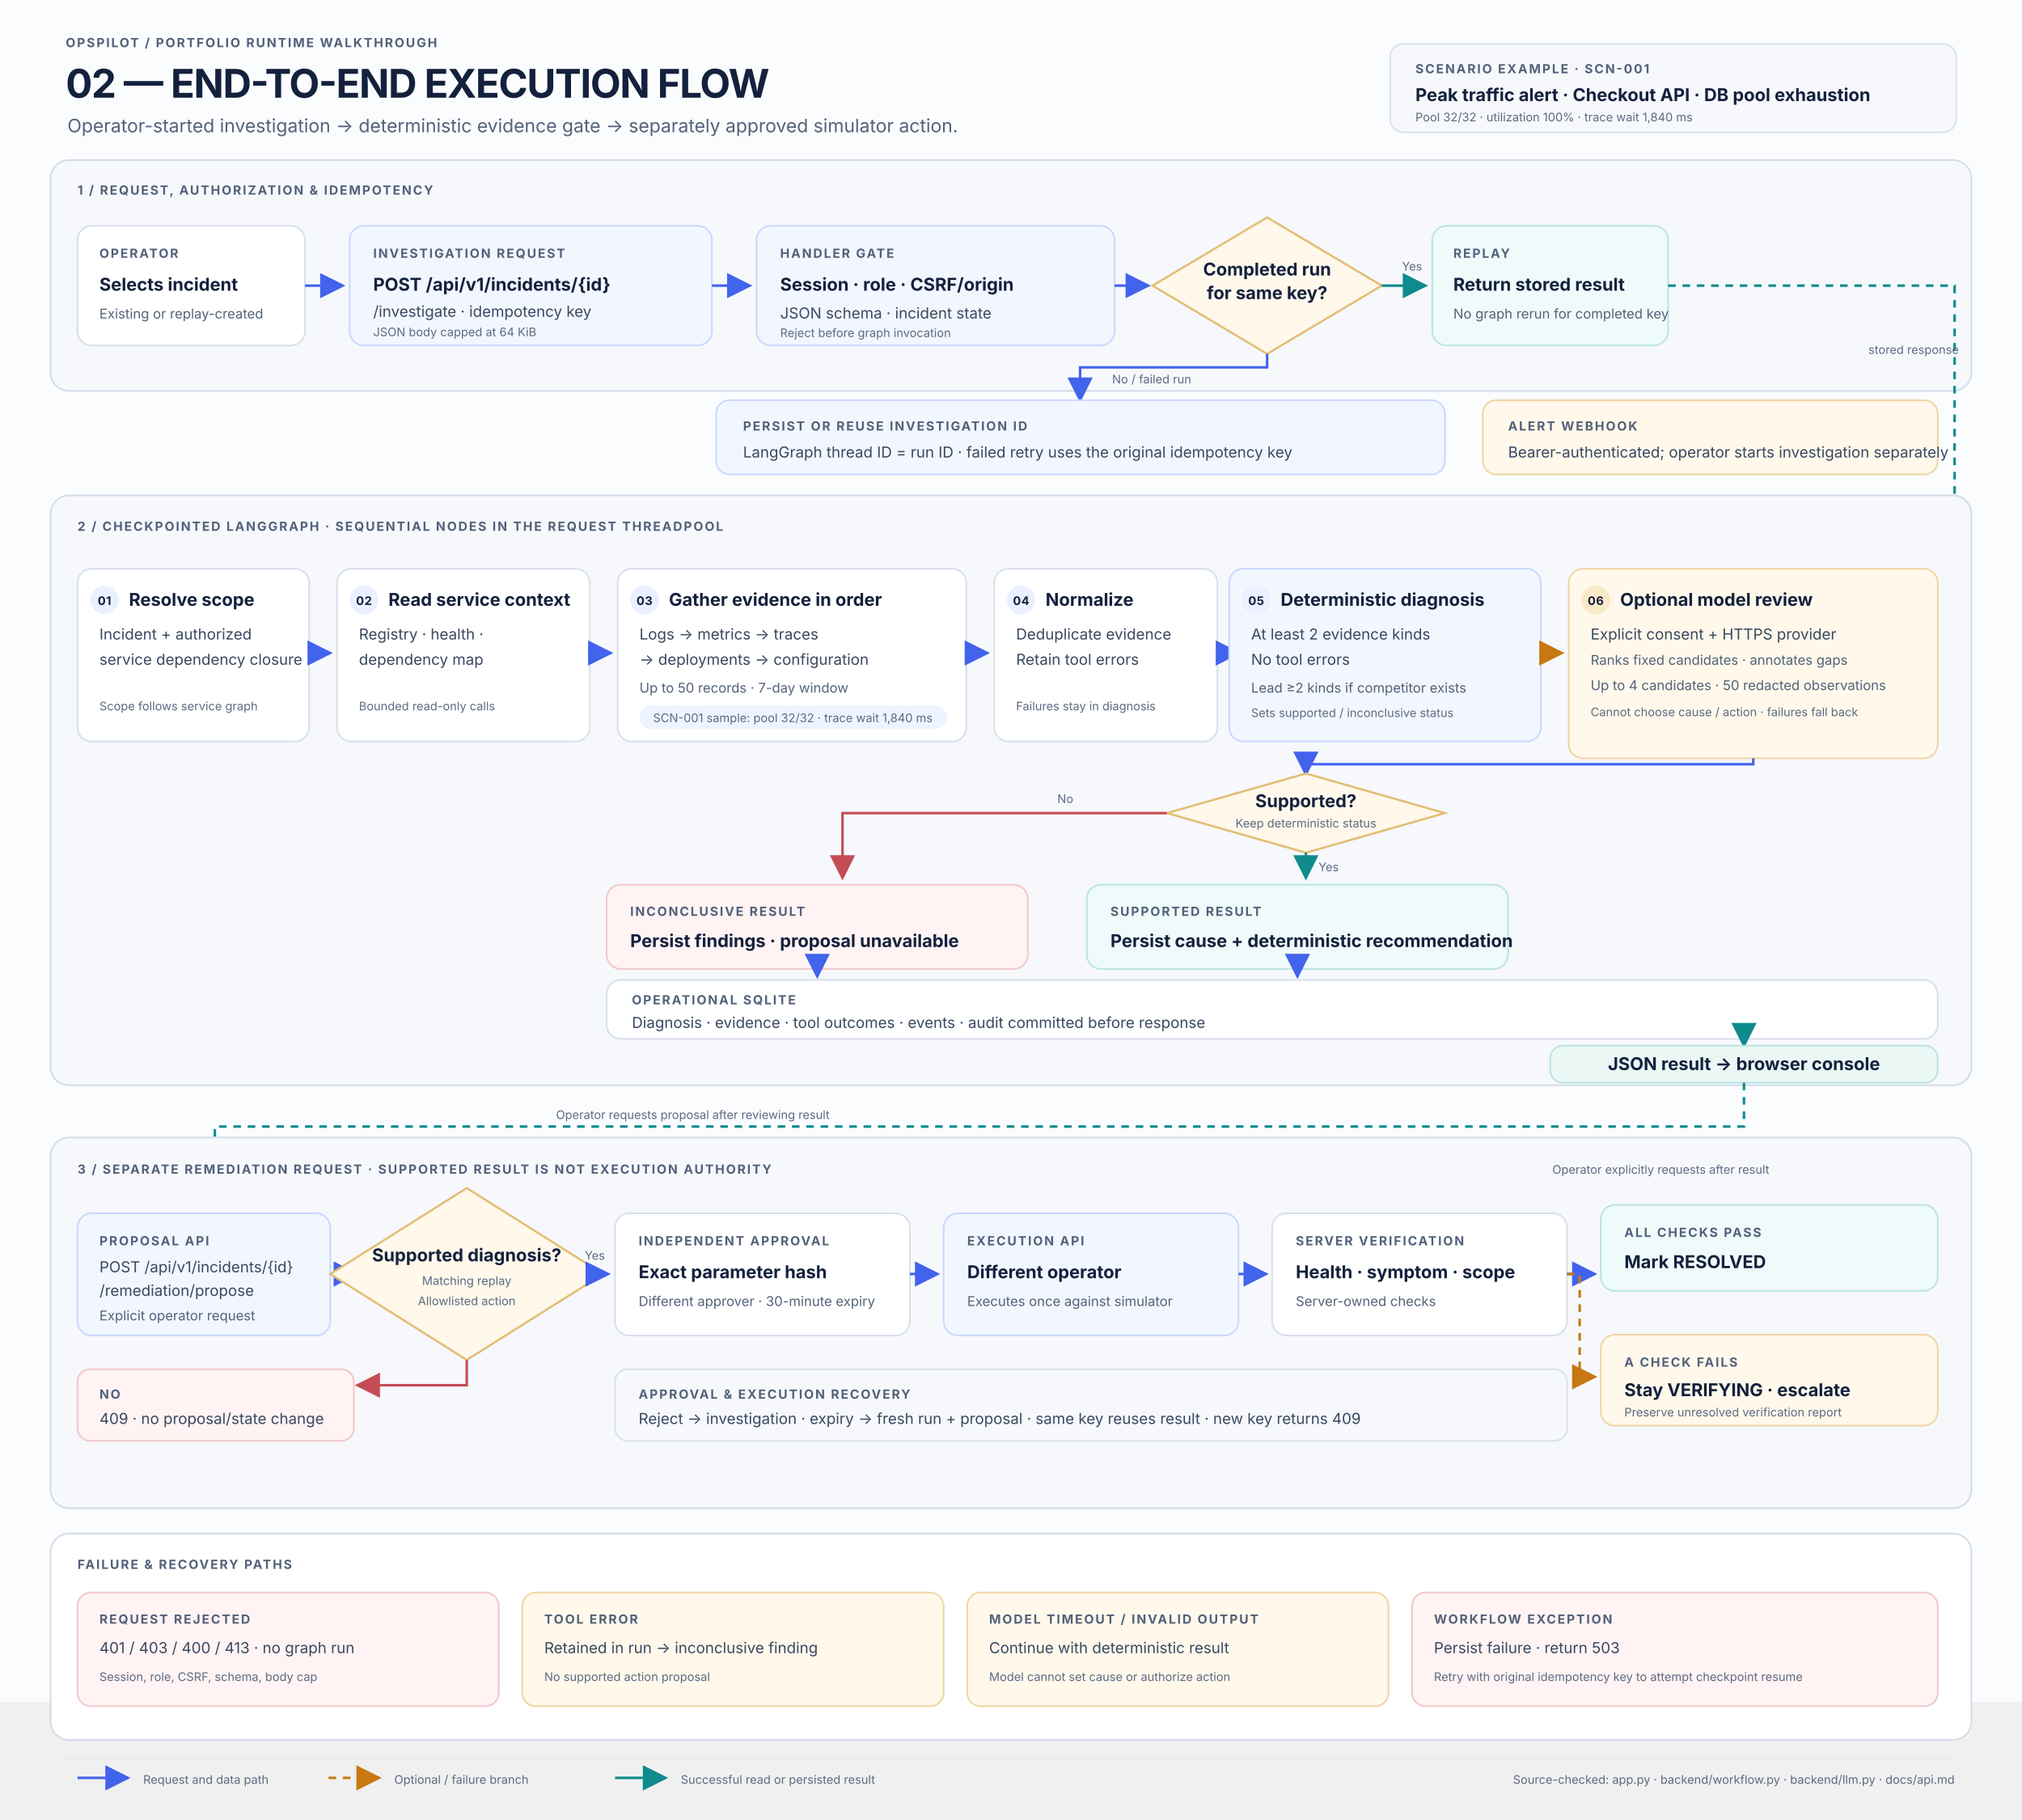
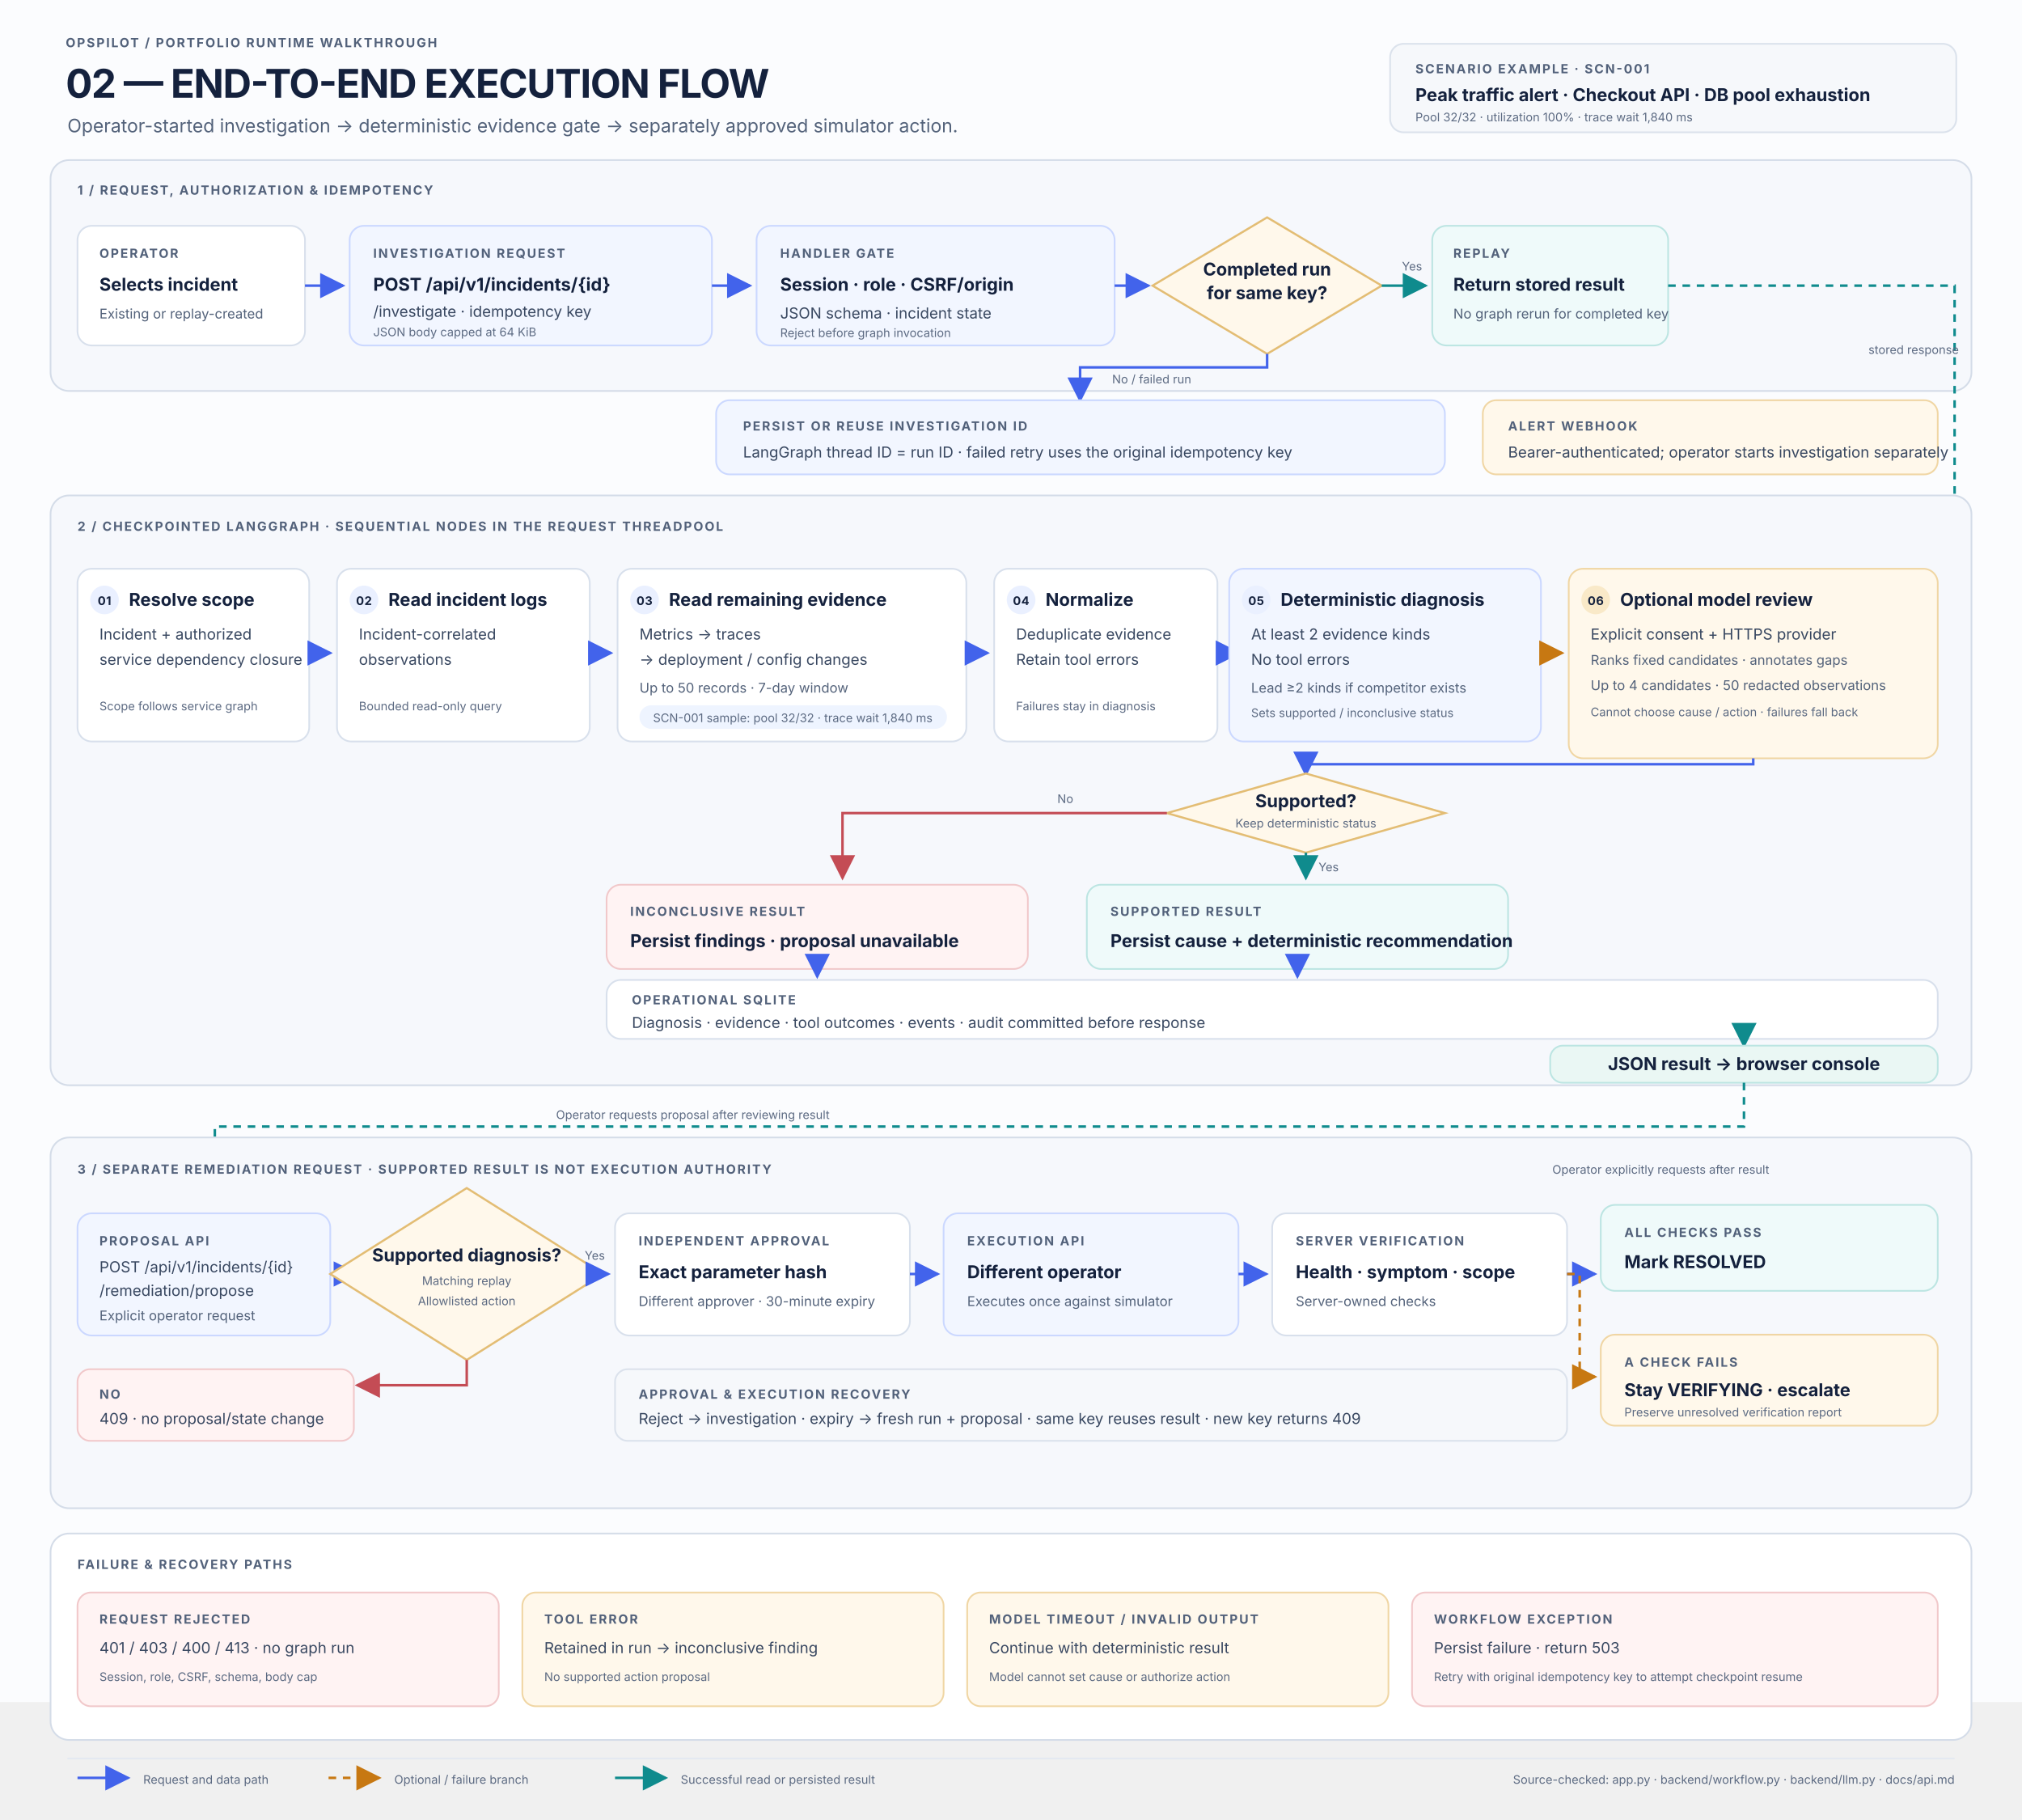
<svg xmlns="http://www.w3.org/2000/svg" width="2400" height="2160" viewBox="0 0 2400 2160" role="img" aria-labelledby="title desc">
  <defs>
    <marker id="arrow" markerWidth="12" markerHeight="12" refX="10" refY="6" orient="auto">
      <path d="M1,1 L11,6 L1,11 Z" fill="#4263EB" />
    </marker>
    <marker id="arrowTeal" markerWidth="12" markerHeight="12" refX="10" refY="6" orient="auto">
      <path d="M1,1 L11,6 L1,11 Z" fill="#0F8B8D" />
    </marker>
    <marker id="arrowAmber" markerWidth="12" markerHeight="12" refX="10" refY="6" orient="auto">
      <path d="M1,1 L11,6 L1,11 Z" fill="#C77812" />
    </marker>
    <marker id="arrowRed" markerWidth="12" markerHeight="12" refX="10" refY="6" orient="auto">
      <path d="M1,1 L11,6 L1,11 Z" fill="#C44C55" />
    </marker>
    <style>
      text{font-family:Inter,Segoe UI,Arial,sans-serif;fill:#14213D}
      .title{font-size:47px;font-weight:750;letter-spacing:-1.2px}
      .sub{font-size:22px;fill:#53627A}
      .eyebrow{font-size:15px;font-weight:750;letter-spacing:1.8px;fill:#52617A}
      .section{font-size:22px;font-weight:750}
      .cardtitle{font-size:21px;font-weight:720}
      .body{font-size:18px;fill:#394861}
      .small{font-size:16px;fill:#53627A}
      .tiny{font-size:14px;fill:#5C6A82}
      .chip{font-size:14px;font-weight:750;letter-spacing:.5px}
      .card{fill:#FFFFFF;stroke:#D8E0EC;stroke-width:2}
      .softslate{fill:#F6F8FB;stroke:#DBE2EC;stroke-width:2}
      .softblue{fill:#F2F6FF;stroke:#CBD8FF;stroke-width:2}
      .softteal{fill:#EFFAFA;stroke:#BCE5E2;stroke-width:2}
      .softamber{fill:#FFF8EB;stroke:#F0D6A4;stroke-width:2}
      .softred{fill:#FFF3F3;stroke:#F1C8CA;stroke-width:2}
      .line{fill:none;stroke:#4263EB;stroke-width:3;marker-end:url(#arrow)}
      .lineTeal{fill:none;stroke:#0F8B8D;stroke-width:3;marker-end:url(#arrowTeal)}
      .lineAmber{fill:none;stroke:#C77812;stroke-width:3;stroke-dasharray:9 8;marker-end:url(#arrowAmber)}
      .lineRed{fill:none;stroke:#C44C55;stroke-width:3;marker-end:url(#arrowRed)}
      .separator{stroke:#E4E9F1;stroke-width:2}
    </style>
  </defs>
  <rect width="2400" height="2020" fill="#FBFCFE" />
  <text x="78" y="56" class="eyebrow">OPSPILOT  /  PORTFOLIO RUNTIME WALKTHROUGH</text>
  <text x="78" y="116" class="title">02 — END-TO-END EXECUTION FLOW</text>
  <text x="80" y="157" class="sub">Operator-started investigation → deterministic evidence gate → separately approved simulator action.</text>
  <rect x="1650" y="52" width="672" height="105" rx="16" class="softslate" />
  <text x="1680" y="87" class="eyebrow">SCENARIO EXAMPLE · SCN-001</text>
  <text x="1680" y="120" class="cardtitle">Peak traffic alert · Checkout API · DB pool exhaustion</text>
  <text x="1680" y="144" class="tiny">Pool 32/32 · utilization 100% · trace wait 1,840 ms</text>
  <rect x="60" y="190" width="2280" height="274" rx="22" fill="#F6F8FC" stroke="#D4DCE8" stroke-width="2" />
  <text x="92" y="231" class="eyebrow">1  /  REQUEST, AUTHORIZATION &amp; IDEMPOTENCY</text>
  <rect x="92" y="268" width="270" height="142" rx="17" class="card" />
  <text x="118" y="306" class="eyebrow">OPERATOR</text>
  <text x="118" y="345" class="cardtitle">Selects incident</text>
  <text x="118" y="378" class="small">Existing or replay-created</text>
  <path d="M362 339 H407" class="line" />
  <rect x="415" y="268" width="430" height="142" rx="17" class="softblue" />
  <text x="443" y="306" class="eyebrow">INVESTIGATION REQUEST</text>
  <text x="443" y="345" class="cardtitle">POST /api/v1/incidents/{id}</text>
  <text x="443" y="376" class="body">/investigate · idempotency key</text>
  <text x="443" y="399" class="tiny">JSON body capped at 64 KiB</text>
  <path d="M845 339 H890" class="line" />
  <rect x="898" y="268" width="425" height="142" rx="17" class="softblue" />
  <text x="926" y="306" class="eyebrow">HANDLER GATE</text>
  <text x="926" y="345" class="cardtitle">Session · role · CSRF/origin</text>
  <text x="926" y="378" class="body">JSON schema · incident state</text>
  <text x="926" y="400" class="tiny">Reject before graph invocation</text>
  <path d="M1323 339 H1363" class="line" />
  <polygon points="1504,258 1640,339 1504,420 1368,339" fill="#FFF8EB" stroke="#E3BD74" stroke-width="2.5" />
  <text x="1504" y="327" text-anchor="middle" class="cardtitle">Completed run</text>
  <text x="1504" y="355" text-anchor="middle" class="cardtitle">for same key?</text>
  <path d="M1640 339 H1692" class="lineTeal" />
  <text x="1664" y="321" class="tiny">Yes</text>
  <rect x="1700" y="268" width="280" height="142" rx="17" class="softteal" />
  <text x="1725" y="306" class="eyebrow">REPLAY</text>
  <text x="1725" y="345" class="cardtitle">Return stored result</text>
  <text x="1725" y="378" class="small">No graph rerun for completed key</text>
  <path d="M1980 339 H2320 V1263 H2305" fill="none" stroke="#0F8B8D" stroke-width="3" stroke-dasharray="9 8" marker-end="url(#arrowTeal)" />
  <text x="2325" y="420" text-anchor="end" class="tiny">stored response</text>
  <path d="M1504 420 V436 H1282 V475" class="line" />
  <text x="1320" y="455" class="tiny">No / failed run</text>
  <rect x="850" y="475" width="865" height="88" rx="16" class="softblue" />
  <text x="882" y="511" class="eyebrow">PERSIST OR REUSE INVESTIGATION ID</text>
  <text x="882" y="543" class="body">LangGraph thread ID = run ID · failed retry uses the original idempotency key</text>
  <rect x="1760" y="475" width="540" height="88" rx="16" class="softamber" />
  <text x="1790" y="511" class="eyebrow">ALERT WEBHOOK</text>
  <text x="1790" y="543" class="body">Bearer-authenticated; operator starts investigation separately</text>
  <rect x="60" y="588" width="2280" height="700" rx="22" fill="#F6F8FC" stroke="#D4DCE8" stroke-width="2" />
  <text x="92" y="630" class="eyebrow">2  /  CHECKPOINTED LANGGRAPH · SEQUENTIAL NODES IN THE REQUEST THREADPOOL</text>
  <rect x="92" y="675" width="275" height="205" rx="17" class="card" />
  <circle cx="124" cy="712" r="17" fill="#EAF0FF" />
  <text x="124" y="718" text-anchor="middle" class="chip" fill="#3154C6">01</text>
  <text x="153" y="719" class="cardtitle">Resolve scope</text>
  <text x="118" y="759" class="body">Incident + authorized</text>
  <text x="118" y="789" class="body">service dependency closure</text>
  <text x="118" y="843" class="tiny">Scope follows service graph</text>
  <path d="M367 775 H392" class="line" />
  <rect x="400" y="675" width="300" height="205" rx="17" class="card" />
  <circle cx="432" cy="712" r="17" fill="#EAF0FF" />
  <text x="432" y="718" text-anchor="middle" class="chip" fill="#3154C6">02</text>
-   <text x="461" y="719" class="cardtitle">Read service context</text>
-   <text x="426" y="759" class="body">Registry · health ·</text>
-   <text x="426" y="789" class="body">dependency map</text>
-   <text x="426" y="843" class="tiny">Bounded read-only calls</text>
+   <text x="461" y="719" class="cardtitle">Read incident logs</text>
+   <text x="426" y="759" class="body">Incident-correlated</text>
+   <text x="426" y="789" class="body">observations</text>
+   <text x="426" y="843" class="tiny">Bounded read-only query</text>
  <path d="M700 775 H725" class="line" />
  <rect x="733" y="675" width="414" height="205" rx="17" class="card" />
  <circle cx="765" cy="712" r="17" fill="#EAF0FF" />
  <text x="765" y="718" text-anchor="middle" class="chip" fill="#3154C6">03</text>
-   <text x="794" y="719" class="cardtitle">Gather evidence in order</text>
-   <text x="759" y="759" class="body">Logs → metrics → traces</text>
-   <text x="759" y="789" class="body">→ deployments → configuration</text>
+   <text x="794" y="719" class="cardtitle">Read remaining evidence</text>
+   <text x="759" y="759" class="body">Metrics → traces</text>
+   <text x="759" y="789" class="body">→ deployment / config changes</text>
  <text x="759" y="822" class="small">Up to 50 records · 7-day window</text>
  <rect x="759" y="837" width="365" height="28" rx="14" fill="#EEF4FF" />
  <text x="941" y="857" text-anchor="middle" class="tiny">SCN-001 sample: pool 32/32 · trace wait 1,840 ms</text>
  <path d="M1147 775 H1172" class="line" />
  <rect x="1180" y="675" width="265" height="205" rx="17" class="card" />
  <circle cx="1212" cy="712" r="17" fill="#EAF0FF" />
  <text x="1212" y="718" text-anchor="middle" class="chip" fill="#3154C6">04</text>
  <text x="1241" y="719" class="cardtitle">Normalize</text>
  <text x="1206" y="759" class="body">Deduplicate evidence</text>
  <text x="1206" y="789" class="body">Retain tool errors</text>
  <text x="1206" y="843" class="tiny">Failures stay in diagnosis</text>
  <path d="M1445 775 H1470" class="line" />
  <rect x="1459" y="675" width="370" height="205" rx="17" class="softblue" />
  <circle cx="1491" cy="712" r="17" fill="#EAF0FF" />
  <text x="1491" y="718" text-anchor="middle" class="chip" fill="#3154C6">05</text>
  <text x="1520" y="719" class="cardtitle">Deterministic diagnosis</text>
  <text x="1485" y="759" class="body">At least 2 evidence kinds</text>
  <text x="1485" y="789" class="body">No tool errors</text>
  <text x="1485" y="822" class="small">Lead ≥2 kinds if competitor exists</text>
  <text x="1485" y="851" class="tiny">Sets supported / inconclusive status</text>
  <path d="M1829 775 H1854" class="lineAmber" />
  <rect x="1862" y="675" width="438" height="225" rx="17" class="softamber" />
  <circle cx="1894" cy="712" r="17" fill="#F9E9C8" />
  <text x="1894" y="718" text-anchor="middle" class="chip" fill="#9B5B14">06</text>
  <text x="1923" y="719" class="cardtitle">Optional model review</text>
  <text x="1888" y="759" class="body">Explicit consent + HTTPS provider</text>
  <text x="1888" y="789" class="small">Ranks fixed candidates · annotates gaps</text>
  <text x="1888" y="819" class="small">Up to 4 candidates · 50 redacted observations</text>
  <text x="1888" y="850" class="tiny">Cannot choose cause / action · failures fall back</text>
  <path d="M2081 900 V907 H1550 V919" class="line" />
  <polygon points="1550,918 1715,965 1550,1012 1385,965" fill="#FFF8EB" stroke="#E3BD74" stroke-width="2.5" />
  <text x="1550" y="958" text-anchor="middle" class="cardtitle">Supported?</text>
  <text x="1550" y="982" text-anchor="middle" class="tiny">Keep deterministic status</text>
  <path d="M1385 965 H1000 V1042" class="lineRed" />
  <text x="1255" y="953" class="tiny">No</text>
  <path d="M1550 1012 V1042" class="lineTeal" />
  <text x="1565" y="1034" class="tiny">Yes</text>
  <rect x="720" y="1050" width="500" height="100" rx="17" class="softred" />
  <text x="748" y="1087" class="eyebrow">INCONCLUSIVE RESULT</text>
  <text x="748" y="1124" class="cardtitle">Persist findings · proposal unavailable</text>
  <rect x="1290" y="1050" width="500" height="100" rx="17" class="softteal" />
  <text x="1318" y="1087" class="eyebrow">SUPPORTED RESULT</text>
  <text x="1318" y="1124" class="cardtitle">Persist cause + deterministic recommendation</text>
  <rect x="720" y="1163" width="1580" height="70" rx="17" class="card" />
  <text x="750" y="1192" class="eyebrow">OPERATIONAL SQLITE</text>
  <text x="750" y="1220" class="body">Diagnosis · evidence · tool outcomes · events · audit committed before response</text>
  <path d="M970 1150 V1159" class="line" />
  <path d="M1540 1150 V1159" class="line" />
  <path d="M2070 1233 V1241" class="lineTeal" />
  <rect x="1840" y="1241" width="460" height="44" rx="15" fill="#EAF7F4" stroke="#BCE5E2" stroke-width="2" />
  <text x="2070" y="1270" text-anchor="middle" class="cardtitle">JSON result → browser console</text>
  <path d="M2070 1285 V1337 H255 V1440" fill="none" stroke="#0F8B8D" stroke-width="3" stroke-dasharray="9 8" marker-end="url(#arrowTeal)" />
  <text x="660" y="1328" class="tiny">Operator requests proposal after reviewing result</text>
  <rect x="60" y="1350" width="2280" height="440" rx="22" fill="#F6F8FC" stroke="#D4DCE8" stroke-width="2" />
  <text x="92" y="1393" class="eyebrow">3  /  SEPARATE REMEDIATION REQUEST · SUPPORTED RESULT IS NOT EXECUTION AUTHORITY</text>
  <text x="2100" y="1393" text-anchor="end" class="tiny">Operator explicitly requests after result</text>
  <rect x="92" y="1440" width="300" height="145" rx="17" class="softblue" />
  <text x="118" y="1478" class="eyebrow">PROPOSAL API</text>
  <text x="118" y="1510" class="body">POST /api/v1/incidents/{id}</text>
  <text x="118" y="1538" class="body">/remediation/propose</text>
  <text x="118" y="1567" class="small">Explicit operator request</text>
  <path d="M392 1512 H423" class="line" />
  <polygon points="554,1410 716,1512 554,1614 392,1512" fill="#FFF8EB" stroke="#E3BD74" stroke-width="2.5" />
  <text x="554" y="1497" text-anchor="middle" class="cardtitle">Supported diagnosis?</text>
  <text x="554" y="1525" text-anchor="middle" class="tiny">Matching replay</text>
  <text x="554" y="1549" text-anchor="middle" class="tiny">Allowlisted action</text>
  <path d="M716 1512 H722" class="line" />
  <text x="694" y="1495" class="tiny">Yes</text>
  <path d="M554 1614 V1644 H424" class="lineRed" />
  <rect x="92" y="1625" width="328" height="85" rx="15" class="softred" />
  <text x="118" y="1660" class="eyebrow">NO</text>
  <text x="118" y="1690" class="body">409 · no proposal/state change</text>
  <rect x="730" y="1440" width="350" height="145" rx="17" class="card" />
  <text x="758" y="1478" class="eyebrow">INDEPENDENT APPROVAL</text>
  <text x="758" y="1517" class="cardtitle">Exact parameter hash</text>
  <text x="758" y="1550" class="small">Different approver · 30-minute expiry</text>
  <path d="M1080 1512 H1113" class="line" />
  <rect x="1120" y="1440" width="350" height="145" rx="17" class="softblue" />
  <text x="1148" y="1478" class="eyebrow">EXECUTION API</text>
  <text x="1148" y="1517" class="cardtitle">Different operator</text>
  <text x="1148" y="1550" class="small">Executes once against simulator</text>
  <path d="M1470 1512 H1503" class="line" />
  <rect x="1510" y="1440" width="350" height="145" rx="17" class="card" />
  <text x="1538" y="1478" class="eyebrow">SERVER VERIFICATION</text>
  <text x="1538" y="1517" class="cardtitle">Health · symptom · scope</text>
  <text x="1538" y="1550" class="small">Server-owned checks</text>
  <path d="M1860 1512 H1893" class="line" />
  <rect x="1900" y="1430" width="400" height="102" rx="17" class="softteal" />
  <text x="1928" y="1468" class="eyebrow">ALL CHECKS PASS</text>
  <text x="1928" y="1505" class="cardtitle">Mark RESOLVED</text>
  <path d="M1860 1512 H1875 V1634 H1893" class="lineAmber" />
  <rect x="1900" y="1584" width="400" height="108" rx="17" class="softamber" />
  <text x="1928" y="1622" class="eyebrow">A CHECK FAILS</text>
  <text x="1928" y="1657" class="cardtitle">Stay VERIFYING · escalate</text>
  <text x="1928" y="1681" class="tiny">Preserve unresolved verification report</text>
  <rect x="730" y="1625" width="1130" height="85" rx="15" class="softslate" />
  <text x="758" y="1660" class="eyebrow">APPROVAL &amp; EXECUTION RECOVERY</text>
  <text x="758" y="1690" class="body">Reject → investigation · expiry → fresh run + proposal · same key reuses result · new key returns 409</text>
  <rect x="60" y="1820" width="2280" height="245" rx="22" fill="#FFFFFF" stroke="#D4DCE8" stroke-width="2" />
  <text x="92" y="1862" class="eyebrow">FAILURE &amp; RECOVERY PATHS</text>
  <rect x="92" y="1890" width="500" height="135" rx="16" class="softred" />
  <text x="118" y="1927" class="eyebrow">REQUEST REJECTED</text>
  <text x="118" y="1962" class="body">401 / 403 / 400 / 413 · no graph run</text>
  <text x="118" y="1995" class="tiny">Session, role, CSRF, schema, body cap</text>
  <rect x="620" y="1890" width="500" height="135" rx="16" class="softamber" />
  <text x="646" y="1927" class="eyebrow">TOOL ERROR</text>
  <text x="646" y="1962" class="body">Retained in run → inconclusive finding</text>
  <text x="646" y="1995" class="tiny">No supported action proposal</text>
  <rect x="1148" y="1890" width="500" height="135" rx="16" class="softamber" />
  <text x="1174" y="1927" class="eyebrow">MODEL TIMEOUT / INVALID OUTPUT</text>
  <text x="1174" y="1962" class="body">Continue with deterministic result</text>
  <text x="1174" y="1995" class="tiny">Model cannot set cause or authorize action</text>
  <rect x="1676" y="1890" width="624" height="135" rx="16" class="softred" />
  <text x="1702" y="1927" class="eyebrow">WORKFLOW EXCEPTION</text>
  <text x="1702" y="1962" class="body">Persist failure · return 503</text>
  <text x="1702" y="1995" class="tiny">Retry with original idempotency key to attempt checkpoint resume</text>
  <line x1="80" y1="2087" x2="2320" y2="2087" class="separator" />
  <path d="M92 2110 H152" class="line" />
  <text x="170" y="2117" class="tiny">Request and data path</text>
  <path d="M390 2110 H450" class="lineAmber" />
  <text x="468" y="2117" class="tiny">Optional / failure branch</text>
  <path d="M730 2110 H790" class="lineTeal" />
  <text x="808" y="2117" class="tiny">Successful read or persisted result</text>
  <text x="2320" y="2117" text-anchor="end" class="tiny">Source-checked: app.py · backend/workflow.py · backend/llm.py · docs/api.md</text>
</svg>
